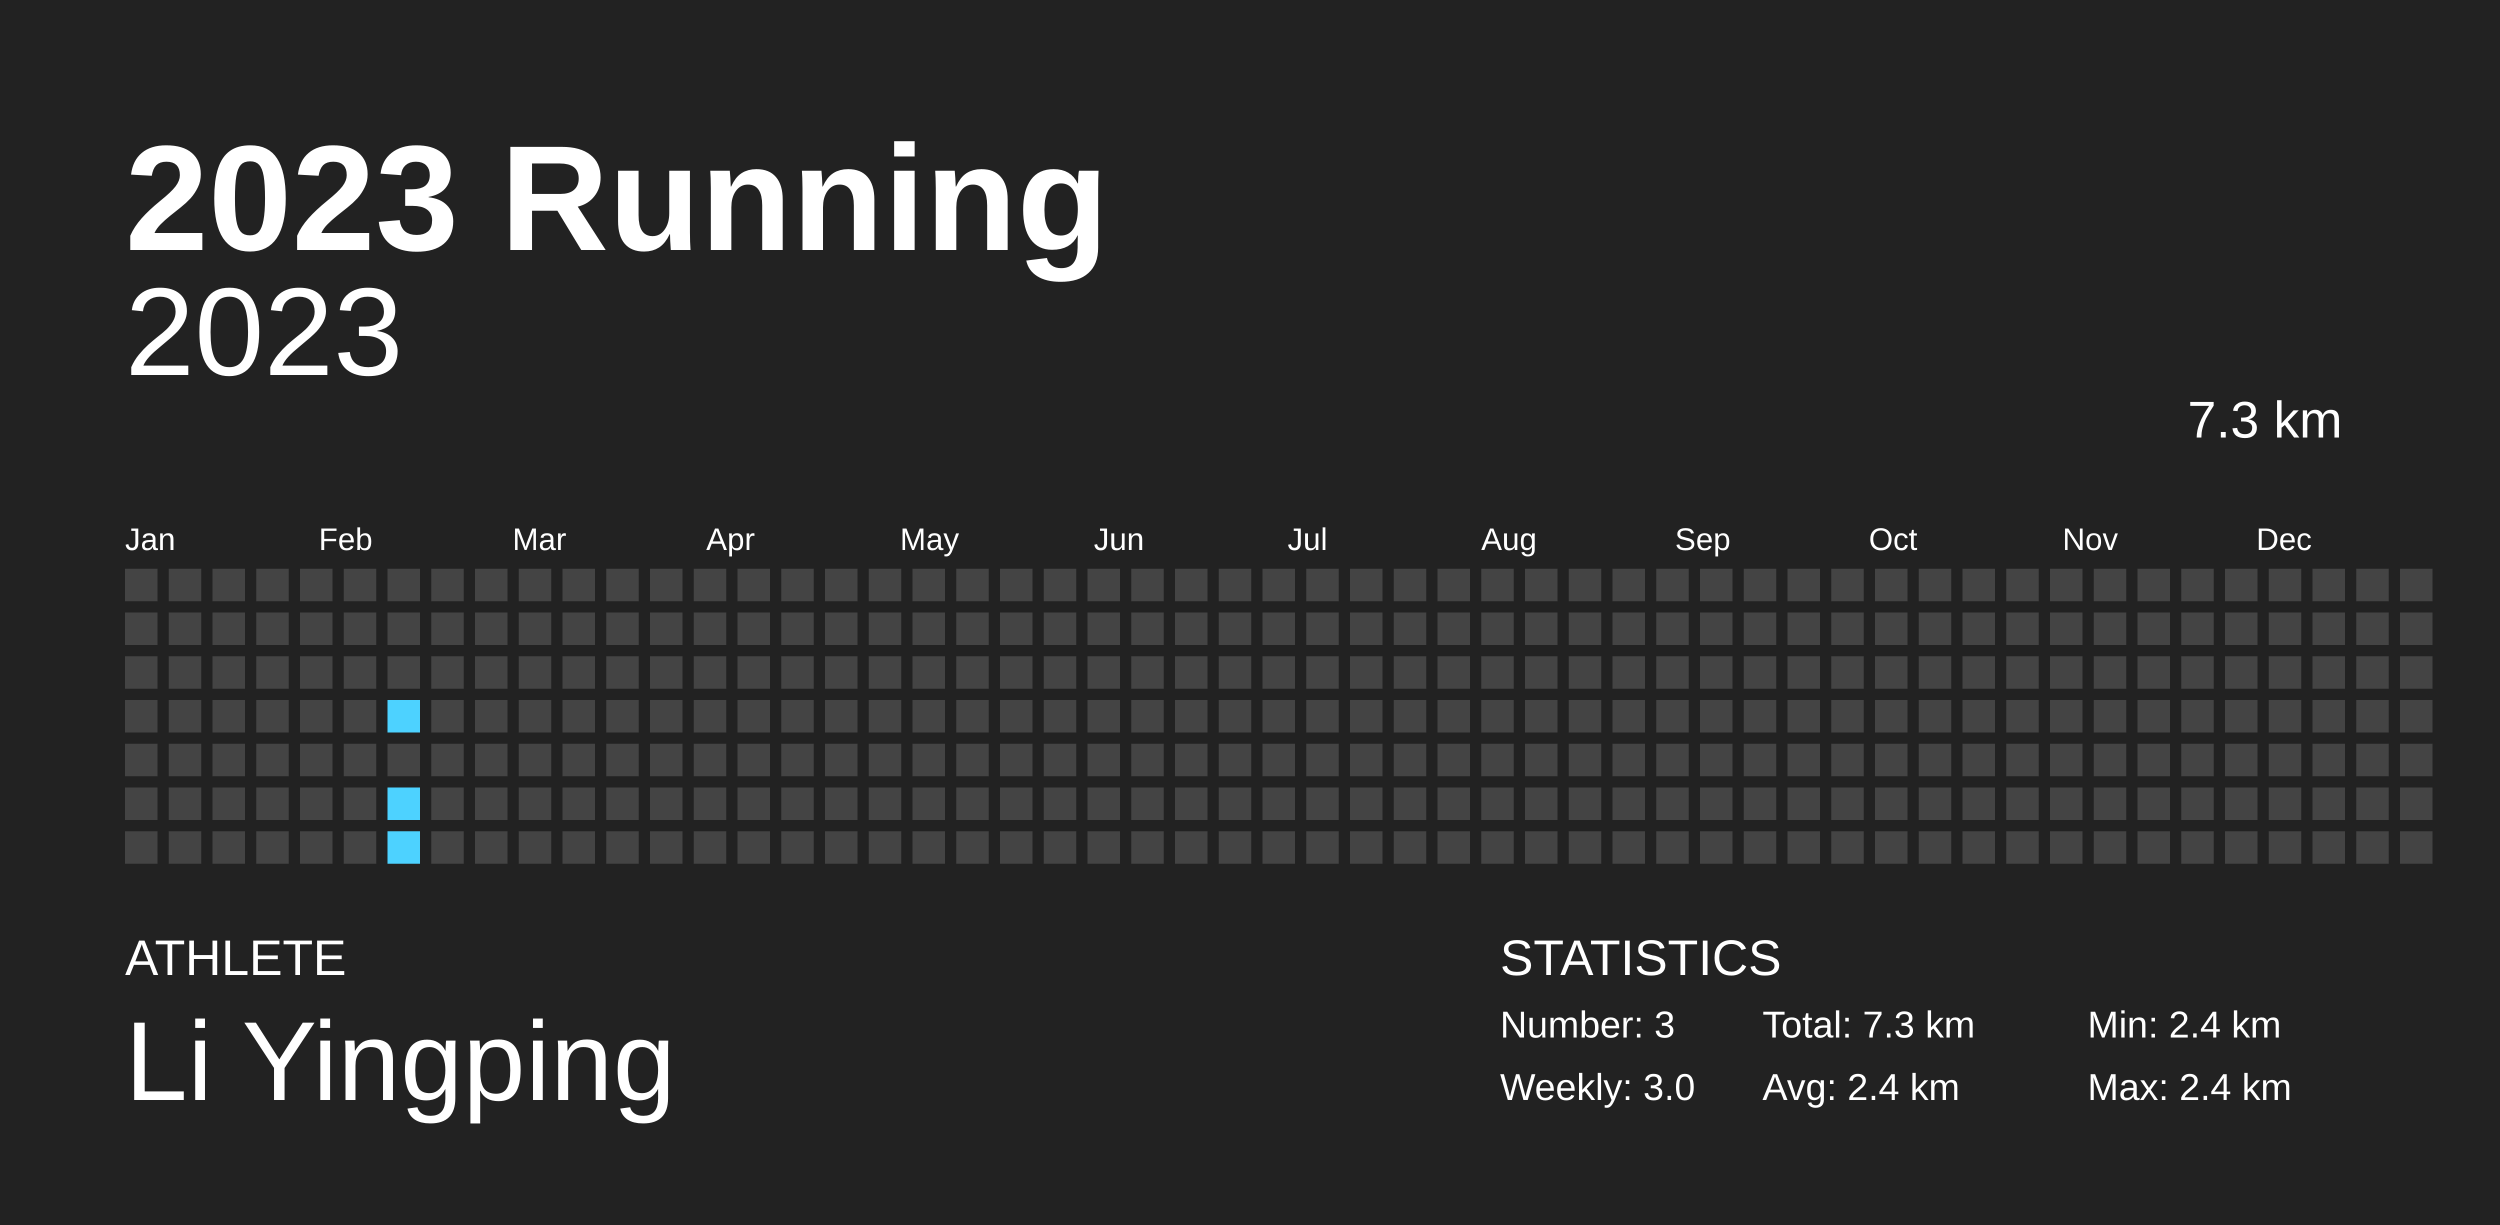
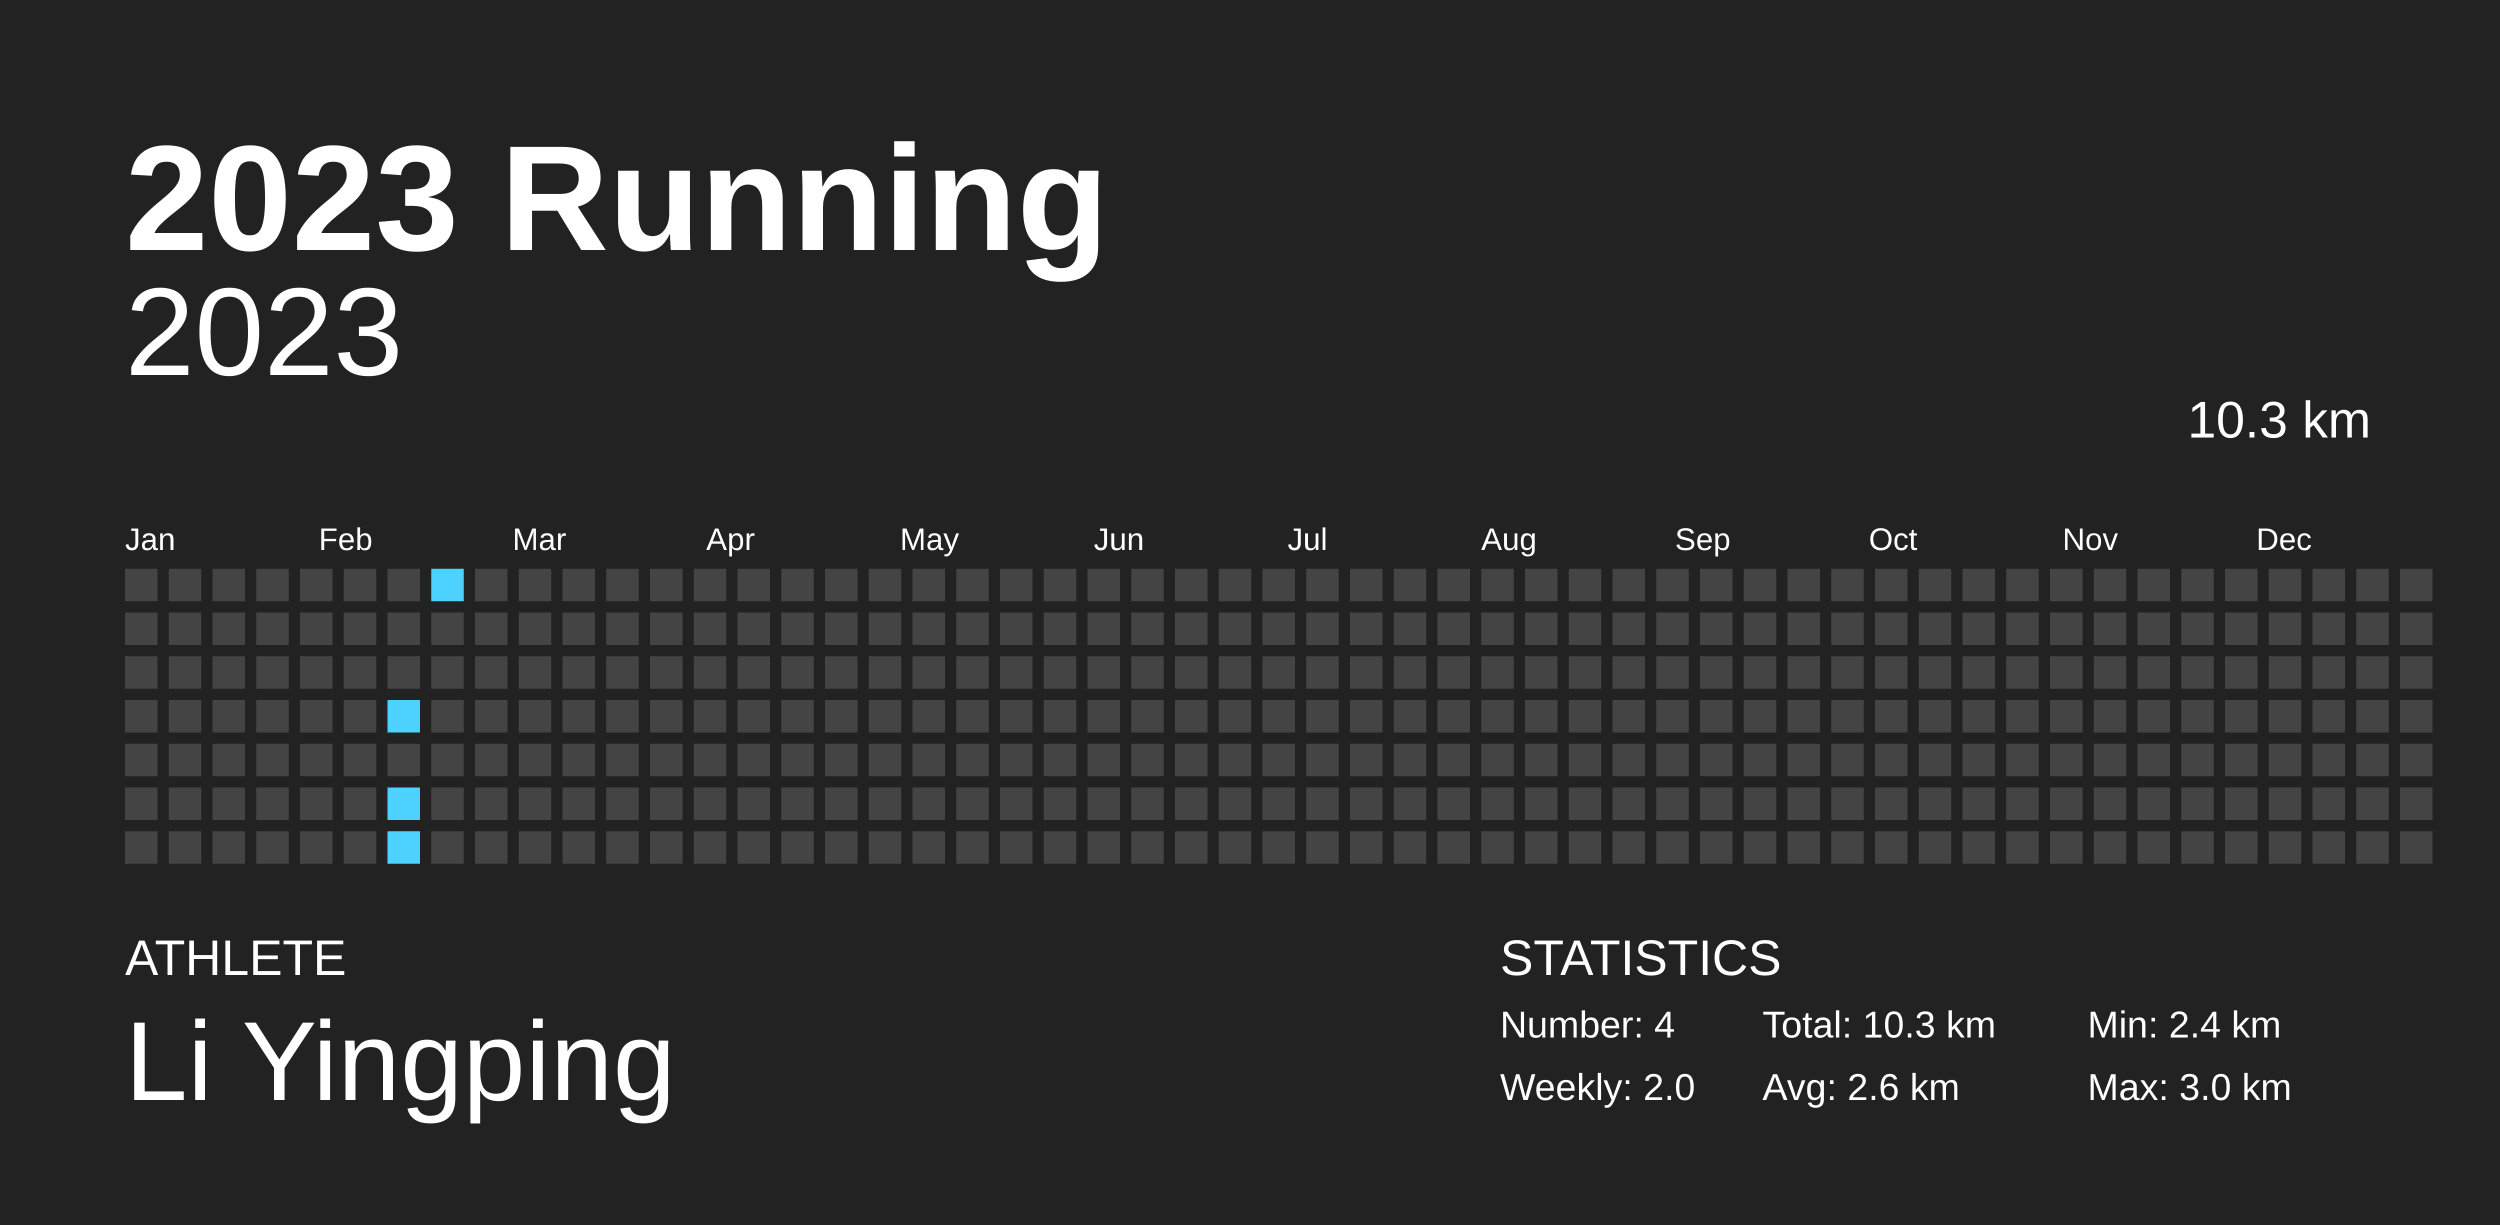
<svg xmlns="http://www.w3.org/2000/svg" baseProfile="full" height="98mm" version="1.1" viewBox="0,0,200,98" width="200mm">
  <defs />
  <rect fill="#222222" height="98" width="200" x="0" y="0" />
  <text fill="#FFFFFF" style="font-size:12px; font-family:Arial; font-weight:bold;" x="10" y="20">2023 Running</text>
  <text fill="#FFFFFF" style="font-size:4px; font-family:Arial" x="10" y="78">ATHLETE</text>
  <text fill="#FFFFFF" style="font-size:9px; font-family:Arial" x="10" y="88">Li Yingping</text>
  <text fill="#FFFFFF" style="font-size:4px; font-family:Arial" x="120" y="78">STATISTICS</text>
-   <text fill="#FFFFFF" style="font-size:3px; font-family:Arial" x="120" y="83">Number: 3</text>
-   <text fill="#FFFFFF" style="font-size:3px; font-family:Arial" x="120" y="88">Weekly: 3.0</text>
-   <text fill="#FFFFFF" style="font-size:3px; font-family:Arial" x="141" y="83">Total: 7.3 km</text>
-   <text fill="#FFFFFF" style="font-size:3px; font-family:Arial" x="141" y="88">Avg: 2.4 km</text>
+   <text fill="#FFFFFF" style="font-size:3px; font-family:Arial" x="120" y="83">Number: 4</text>
+   <text fill="#FFFFFF" style="font-size:3px; font-family:Arial" x="120" y="88">Weekly: 2.0</text>
+   <text fill="#FFFFFF" style="font-size:3px; font-family:Arial" x="141" y="83">Total: 10.3 km</text>
+   <text fill="#FFFFFF" style="font-size:3px; font-family:Arial" x="141" y="88">Avg: 2.6 km</text>
  <text fill="#FFFFFF" style="font-size:3px; font-family:Arial" x="167" y="83">Min: 2.4 km</text>
-   <text fill="#FFFFFF" style="font-size:3px; font-family:Arial" x="167" y="88">Max: 2.4 km</text>
+   <text fill="#FFFFFF" style="font-size:3px; font-family:Arial" x="167" y="88">Max: 3.0 km</text>
  <text alignment-baseline="hanging" fill="#FFFFFF" style="font-size:10.0px; font-family:Arial;" x="10" y="30">2023</text>
-   <text alignment-baseline="hanging" fill="#FFFFFF" style="font-size:4.125px; font-family:Arial;" x="175" y="35">7.3 km</text>
+   <text alignment-baseline="hanging" fill="#FFFFFF" style="font-size:4.125px; font-family:Arial;" x="175" y="35">10.3 km</text>
  <text fill="#FFFFFF" style="font-size:2.5px; font-family:Arial" x="10.0" y="44">Jan</text>
  <text fill="#FFFFFF" style="font-size:2.5px; font-family:Arial" x="25.5" y="44">Feb</text>
  <text fill="#FFFFFF" style="font-size:2.5px; font-family:Arial" x="41.0" y="44">Mar</text>
  <text fill="#FFFFFF" style="font-size:2.5px; font-family:Arial" x="56.5" y="44">Apr</text>
  <text fill="#FFFFFF" style="font-size:2.5px; font-family:Arial" x="72.0" y="44">May</text>
  <text fill="#FFFFFF" style="font-size:2.5px; font-family:Arial" x="87.5" y="44">Jun</text>
  <text fill="#FFFFFF" style="font-size:2.5px; font-family:Arial" x="103.0" y="44">Jul</text>
  <text fill="#FFFFFF" style="font-size:2.5px; font-family:Arial" x="118.5" y="44">Aug</text>
  <text fill="#FFFFFF" style="font-size:2.5px; font-family:Arial" x="134.0" y="44">Sep</text>
  <text fill="#FFFFFF" style="font-size:2.5px; font-family:Arial" x="149.5" y="44">Oct</text>
  <text fill="#FFFFFF" style="font-size:2.5px; font-family:Arial" x="165.0" y="44">Nov</text>
  <text fill="#FFFFFF" style="font-size:2.5px; font-family:Arial" x="180.5" y="44">Dec</text>
  <rect fill="#444444" height="2.6" width="2.6" x="10.0" y="45.5" />
  <rect fill="#444444" height="2.6" width="2.6" x="10.0" y="49.0" />
  <rect fill="#444444" height="2.6" width="2.6" x="10.0" y="52.5" />
  <rect fill="#444444" height="2.6" width="2.6" x="10.0" y="56.0" />
  <rect fill="#444444" height="2.6" width="2.6" x="10.0" y="59.5" />
  <rect fill="#444444" height="2.6" width="2.6" x="10.0" y="63.0" />
  <rect fill="#444444" height="2.6" width="2.6" x="10.0" y="66.5" />
  <rect fill="#444444" height="2.6" width="2.6" x="13.5" y="45.5" />
  <rect fill="#444444" height="2.6" width="2.6" x="13.5" y="49.0" />
  <rect fill="#444444" height="2.6" width="2.6" x="13.5" y="52.5" />
  <rect fill="#444444" height="2.6" width="2.6" x="13.5" y="56.0" />
  <rect fill="#444444" height="2.6" width="2.6" x="13.5" y="59.5" />
  <rect fill="#444444" height="2.6" width="2.6" x="13.5" y="63.0" />
  <rect fill="#444444" height="2.6" width="2.6" x="13.5" y="66.5" />
  <rect fill="#444444" height="2.6" width="2.6" x="17.0" y="45.5" />
  <rect fill="#444444" height="2.6" width="2.6" x="17.0" y="49.0" />
  <rect fill="#444444" height="2.6" width="2.6" x="17.0" y="52.5" />
  <rect fill="#444444" height="2.6" width="2.6" x="17.0" y="56.0" />
  <rect fill="#444444" height="2.6" width="2.6" x="17.0" y="59.5" />
  <rect fill="#444444" height="2.6" width="2.6" x="17.0" y="63.0" />
  <rect fill="#444444" height="2.6" width="2.6" x="17.0" y="66.5" />
  <rect fill="#444444" height="2.6" width="2.6" x="20.5" y="45.5" />
  <rect fill="#444444" height="2.6" width="2.6" x="20.5" y="49.0" />
  <rect fill="#444444" height="2.6" width="2.6" x="20.5" y="52.5" />
  <rect fill="#444444" height="2.6" width="2.6" x="20.5" y="56.0" />
  <rect fill="#444444" height="2.6" width="2.6" x="20.5" y="59.5" />
  <rect fill="#444444" height="2.6" width="2.6" x="20.5" y="63.0" />
  <rect fill="#444444" height="2.6" width="2.6" x="20.5" y="66.5" />
  <rect fill="#444444" height="2.6" width="2.6" x="24.0" y="45.5" />
  <rect fill="#444444" height="2.6" width="2.6" x="24.0" y="49.0" />
  <rect fill="#444444" height="2.6" width="2.6" x="24.0" y="52.5" />
  <rect fill="#444444" height="2.6" width="2.6" x="24.0" y="56.0" />
  <rect fill="#444444" height="2.6" width="2.6" x="24.0" y="59.5" />
  <rect fill="#444444" height="2.6" width="2.6" x="24.0" y="63.0" />
  <rect fill="#444444" height="2.6" width="2.6" x="24.0" y="66.5" />
  <rect fill="#444444" height="2.6" width="2.6" x="27.5" y="45.5" />
  <rect fill="#444444" height="2.6" width="2.6" x="27.5" y="49.0" />
  <rect fill="#444444" height="2.6" width="2.6" x="27.5" y="52.5" />
  <rect fill="#444444" height="2.6" width="2.6" x="27.5" y="56.0" />
  <rect fill="#444444" height="2.6" width="2.6" x="27.5" y="59.5" />
  <rect fill="#444444" height="2.6" width="2.6" x="27.5" y="63.0" />
  <rect fill="#444444" height="2.6" width="2.6" x="27.5" y="66.5" />
  <rect fill="#444444" height="2.6" width="2.6" x="31.0" y="45.5" />
  <rect fill="#444444" height="2.6" width="2.6" x="31.0" y="49.0" />
  <rect fill="#444444" height="2.6" width="2.6" x="31.0" y="52.5" />
  <rect fill="#4dd2ff" height="2.6" width="2.6" x="31.0" y="56.0" />
  <rect fill="#444444" height="2.6" width="2.6" x="31.0" y="59.5" />
  <rect fill="#4dd2ff" height="2.6" width="2.6" x="31.0" y="63.0" />
  <rect fill="#4dd2ff" height="2.6" width="2.6" x="31.0" y="66.5" />
-   <rect fill="#444444" height="2.6" width="2.6" x="34.5" y="45.5" />
+   <rect fill="#4dd2ff" height="2.6" width="2.6" x="34.5" y="45.5" />
  <rect fill="#444444" height="2.6" width="2.6" x="34.5" y="49.0" />
  <rect fill="#444444" height="2.6" width="2.6" x="34.5" y="52.5" />
  <rect fill="#444444" height="2.6" width="2.6" x="34.5" y="56.0" />
  <rect fill="#444444" height="2.6" width="2.6" x="34.5" y="59.5" />
  <rect fill="#444444" height="2.6" width="2.6" x="34.5" y="63.0" />
  <rect fill="#444444" height="2.6" width="2.6" x="34.5" y="66.5" />
  <rect fill="#444444" height="2.6" width="2.6" x="38.0" y="45.5" />
  <rect fill="#444444" height="2.6" width="2.6" x="38.0" y="49.0" />
  <rect fill="#444444" height="2.6" width="2.6" x="38.0" y="52.5" />
  <rect fill="#444444" height="2.6" width="2.6" x="38.0" y="56.0" />
  <rect fill="#444444" height="2.6" width="2.6" x="38.0" y="59.5" />
  <rect fill="#444444" height="2.6" width="2.6" x="38.0" y="63.0" />
  <rect fill="#444444" height="2.6" width="2.6" x="38.0" y="66.5" />
  <rect fill="#444444" height="2.6" width="2.6" x="41.5" y="45.5" />
  <rect fill="#444444" height="2.6" width="2.6" x="41.5" y="49.0" />
  <rect fill="#444444" height="2.6" width="2.6" x="41.5" y="52.5" />
  <rect fill="#444444" height="2.6" width="2.6" x="41.5" y="56.0" />
  <rect fill="#444444" height="2.6" width="2.6" x="41.5" y="59.5" />
  <rect fill="#444444" height="2.6" width="2.6" x="41.5" y="63.0" />
  <rect fill="#444444" height="2.6" width="2.6" x="41.5" y="66.5" />
  <rect fill="#444444" height="2.6" width="2.6" x="45.0" y="45.5" />
  <rect fill="#444444" height="2.6" width="2.6" x="45.0" y="49.0" />
  <rect fill="#444444" height="2.6" width="2.6" x="45.0" y="52.5" />
  <rect fill="#444444" height="2.6" width="2.6" x="45.0" y="56.0" />
  <rect fill="#444444" height="2.6" width="2.6" x="45.0" y="59.5" />
  <rect fill="#444444" height="2.6" width="2.6" x="45.0" y="63.0" />
  <rect fill="#444444" height="2.6" width="2.6" x="45.0" y="66.5" />
  <rect fill="#444444" height="2.6" width="2.6" x="48.5" y="45.5" />
  <rect fill="#444444" height="2.6" width="2.6" x="48.5" y="49.0" />
  <rect fill="#444444" height="2.6" width="2.6" x="48.5" y="52.5" />
  <rect fill="#444444" height="2.6" width="2.6" x="48.5" y="56.0" />
  <rect fill="#444444" height="2.6" width="2.6" x="48.5" y="59.5" />
  <rect fill="#444444" height="2.6" width="2.6" x="48.5" y="63.0" />
  <rect fill="#444444" height="2.6" width="2.6" x="48.5" y="66.5" />
  <rect fill="#444444" height="2.6" width="2.6" x="52.0" y="45.5" />
  <rect fill="#444444" height="2.6" width="2.6" x="52.0" y="49.0" />
  <rect fill="#444444" height="2.6" width="2.6" x="52.0" y="52.5" />
  <rect fill="#444444" height="2.6" width="2.6" x="52.0" y="56.0" />
  <rect fill="#444444" height="2.6" width="2.6" x="52.0" y="59.5" />
  <rect fill="#444444" height="2.6" width="2.6" x="52.0" y="63.0" />
  <rect fill="#444444" height="2.6" width="2.6" x="52.0" y="66.5" />
  <rect fill="#444444" height="2.6" width="2.6" x="55.5" y="45.5" />
  <rect fill="#444444" height="2.6" width="2.6" x="55.5" y="49.0" />
  <rect fill="#444444" height="2.6" width="2.6" x="55.5" y="52.5" />
  <rect fill="#444444" height="2.6" width="2.6" x="55.5" y="56.0" />
  <rect fill="#444444" height="2.6" width="2.6" x="55.5" y="59.5" />
  <rect fill="#444444" height="2.6" width="2.6" x="55.5" y="63.0" />
  <rect fill="#444444" height="2.6" width="2.6" x="55.5" y="66.5" />
  <rect fill="#444444" height="2.6" width="2.6" x="59.0" y="45.5" />
  <rect fill="#444444" height="2.6" width="2.6" x="59.0" y="49.0" />
  <rect fill="#444444" height="2.6" width="2.6" x="59.0" y="52.5" />
  <rect fill="#444444" height="2.6" width="2.6" x="59.0" y="56.0" />
  <rect fill="#444444" height="2.6" width="2.6" x="59.0" y="59.5" />
  <rect fill="#444444" height="2.6" width="2.6" x="59.0" y="63.0" />
  <rect fill="#444444" height="2.6" width="2.6" x="59.0" y="66.5" />
  <rect fill="#444444" height="2.6" width="2.6" x="62.5" y="45.5" />
  <rect fill="#444444" height="2.6" width="2.6" x="62.5" y="49.0" />
  <rect fill="#444444" height="2.6" width="2.6" x="62.5" y="52.5" />
  <rect fill="#444444" height="2.6" width="2.6" x="62.5" y="56.0" />
  <rect fill="#444444" height="2.6" width="2.6" x="62.5" y="59.5" />
  <rect fill="#444444" height="2.6" width="2.6" x="62.5" y="63.0" />
  <rect fill="#444444" height="2.6" width="2.6" x="62.5" y="66.5" />
  <rect fill="#444444" height="2.6" width="2.6" x="66.0" y="45.5" />
  <rect fill="#444444" height="2.6" width="2.6" x="66.0" y="49.0" />
  <rect fill="#444444" height="2.6" width="2.6" x="66.0" y="52.5" />
  <rect fill="#444444" height="2.6" width="2.6" x="66.0" y="56.0" />
  <rect fill="#444444" height="2.6" width="2.6" x="66.0" y="59.5" />
  <rect fill="#444444" height="2.6" width="2.6" x="66.0" y="63.0" />
  <rect fill="#444444" height="2.6" width="2.6" x="66.0" y="66.5" />
  <rect fill="#444444" height="2.6" width="2.6" x="69.5" y="45.5" />
  <rect fill="#444444" height="2.6" width="2.6" x="69.5" y="49.0" />
  <rect fill="#444444" height="2.6" width="2.6" x="69.5" y="52.5" />
  <rect fill="#444444" height="2.6" width="2.6" x="69.5" y="56.0" />
  <rect fill="#444444" height="2.6" width="2.6" x="69.5" y="59.5" />
  <rect fill="#444444" height="2.6" width="2.6" x="69.5" y="63.0" />
  <rect fill="#444444" height="2.6" width="2.6" x="69.5" y="66.5" />
  <rect fill="#444444" height="2.6" width="2.6" x="73.0" y="45.5" />
  <rect fill="#444444" height="2.6" width="2.6" x="73.0" y="49.0" />
  <rect fill="#444444" height="2.6" width="2.6" x="73.0" y="52.5" />
  <rect fill="#444444" height="2.6" width="2.6" x="73.0" y="56.0" />
  <rect fill="#444444" height="2.6" width="2.6" x="73.0" y="59.5" />
  <rect fill="#444444" height="2.6" width="2.6" x="73.0" y="63.0" />
  <rect fill="#444444" height="2.6" width="2.6" x="73.0" y="66.5" />
  <rect fill="#444444" height="2.6" width="2.6" x="76.5" y="45.5" />
  <rect fill="#444444" height="2.6" width="2.6" x="76.5" y="49.0" />
  <rect fill="#444444" height="2.6" width="2.6" x="76.5" y="52.5" />
  <rect fill="#444444" height="2.6" width="2.6" x="76.5" y="56.0" />
  <rect fill="#444444" height="2.6" width="2.6" x="76.5" y="59.5" />
  <rect fill="#444444" height="2.6" width="2.6" x="76.5" y="63.0" />
  <rect fill="#444444" height="2.6" width="2.6" x="76.5" y="66.5" />
  <rect fill="#444444" height="2.6" width="2.6" x="80.0" y="45.5" />
  <rect fill="#444444" height="2.6" width="2.6" x="80.0" y="49.0" />
  <rect fill="#444444" height="2.6" width="2.6" x="80.0" y="52.5" />
  <rect fill="#444444" height="2.6" width="2.6" x="80.0" y="56.0" />
  <rect fill="#444444" height="2.6" width="2.6" x="80.0" y="59.5" />
  <rect fill="#444444" height="2.6" width="2.6" x="80.0" y="63.0" />
  <rect fill="#444444" height="2.6" width="2.6" x="80.0" y="66.5" />
  <rect fill="#444444" height="2.6" width="2.6" x="83.5" y="45.5" />
  <rect fill="#444444" height="2.6" width="2.6" x="83.5" y="49.0" />
  <rect fill="#444444" height="2.6" width="2.6" x="83.5" y="52.5" />
  <rect fill="#444444" height="2.6" width="2.6" x="83.5" y="56.0" />
  <rect fill="#444444" height="2.6" width="2.6" x="83.5" y="59.5" />
  <rect fill="#444444" height="2.6" width="2.6" x="83.5" y="63.0" />
  <rect fill="#444444" height="2.6" width="2.6" x="83.5" y="66.5" />
  <rect fill="#444444" height="2.6" width="2.6" x="87.0" y="45.5" />
  <rect fill="#444444" height="2.6" width="2.6" x="87.0" y="49.0" />
  <rect fill="#444444" height="2.6" width="2.6" x="87.0" y="52.5" />
  <rect fill="#444444" height="2.6" width="2.6" x="87.0" y="56.0" />
  <rect fill="#444444" height="2.6" width="2.6" x="87.0" y="59.5" />
  <rect fill="#444444" height="2.6" width="2.6" x="87.0" y="63.0" />
  <rect fill="#444444" height="2.6" width="2.6" x="87.0" y="66.5" />
  <rect fill="#444444" height="2.6" width="2.6" x="90.5" y="45.5" />
  <rect fill="#444444" height="2.6" width="2.6" x="90.5" y="49.0" />
  <rect fill="#444444" height="2.6" width="2.6" x="90.5" y="52.5" />
  <rect fill="#444444" height="2.6" width="2.6" x="90.5" y="56.0" />
  <rect fill="#444444" height="2.6" width="2.6" x="90.5" y="59.5" />
  <rect fill="#444444" height="2.6" width="2.6" x="90.5" y="63.0" />
  <rect fill="#444444" height="2.6" width="2.6" x="90.5" y="66.5" />
  <rect fill="#444444" height="2.6" width="2.6" x="94.0" y="45.5" />
  <rect fill="#444444" height="2.6" width="2.6" x="94.0" y="49.0" />
  <rect fill="#444444" height="2.6" width="2.6" x="94.0" y="52.5" />
  <rect fill="#444444" height="2.6" width="2.6" x="94.0" y="56.0" />
  <rect fill="#444444" height="2.6" width="2.6" x="94.0" y="59.5" />
  <rect fill="#444444" height="2.6" width="2.6" x="94.0" y="63.0" />
  <rect fill="#444444" height="2.6" width="2.6" x="94.0" y="66.5" />
  <rect fill="#444444" height="2.6" width="2.6" x="97.5" y="45.5" />
  <rect fill="#444444" height="2.6" width="2.6" x="97.5" y="49.0" />
  <rect fill="#444444" height="2.6" width="2.6" x="97.5" y="52.5" />
  <rect fill="#444444" height="2.6" width="2.6" x="97.5" y="56.0" />
  <rect fill="#444444" height="2.6" width="2.6" x="97.5" y="59.5" />
  <rect fill="#444444" height="2.6" width="2.6" x="97.5" y="63.0" />
  <rect fill="#444444" height="2.6" width="2.6" x="97.5" y="66.5" />
  <rect fill="#444444" height="2.6" width="2.6" x="101.0" y="45.5" />
  <rect fill="#444444" height="2.6" width="2.6" x="101.0" y="49.0" />
  <rect fill="#444444" height="2.6" width="2.6" x="101.0" y="52.5" />
  <rect fill="#444444" height="2.6" width="2.6" x="101.0" y="56.0" />
  <rect fill="#444444" height="2.6" width="2.6" x="101.0" y="59.5" />
  <rect fill="#444444" height="2.6" width="2.6" x="101.0" y="63.0" />
  <rect fill="#444444" height="2.6" width="2.6" x="101.0" y="66.5" />
  <rect fill="#444444" height="2.6" width="2.6" x="104.5" y="45.5" />
  <rect fill="#444444" height="2.6" width="2.6" x="104.5" y="49.0" />
  <rect fill="#444444" height="2.6" width="2.6" x="104.5" y="52.5" />
  <rect fill="#444444" height="2.6" width="2.6" x="104.5" y="56.0" />
  <rect fill="#444444" height="2.6" width="2.6" x="104.5" y="59.5" />
  <rect fill="#444444" height="2.6" width="2.6" x="104.5" y="63.0" />
  <rect fill="#444444" height="2.6" width="2.6" x="104.5" y="66.5" />
  <rect fill="#444444" height="2.6" width="2.6" x="108.0" y="45.5" />
  <rect fill="#444444" height="2.6" width="2.6" x="108.0" y="49.0" />
  <rect fill="#444444" height="2.6" width="2.6" x="108.0" y="52.5" />
  <rect fill="#444444" height="2.6" width="2.6" x="108.0" y="56.0" />
  <rect fill="#444444" height="2.6" width="2.6" x="108.0" y="59.5" />
  <rect fill="#444444" height="2.6" width="2.6" x="108.0" y="63.0" />
  <rect fill="#444444" height="2.6" width="2.6" x="108.0" y="66.5" />
  <rect fill="#444444" height="2.6" width="2.6" x="111.5" y="45.5" />
  <rect fill="#444444" height="2.6" width="2.6" x="111.5" y="49.0" />
  <rect fill="#444444" height="2.6" width="2.6" x="111.5" y="52.5" />
  <rect fill="#444444" height="2.6" width="2.6" x="111.5" y="56.0" />
  <rect fill="#444444" height="2.6" width="2.6" x="111.5" y="59.5" />
  <rect fill="#444444" height="2.6" width="2.6" x="111.5" y="63.0" />
  <rect fill="#444444" height="2.6" width="2.6" x="111.5" y="66.5" />
  <rect fill="#444444" height="2.6" width="2.6" x="115.0" y="45.5" />
  <rect fill="#444444" height="2.6" width="2.6" x="115.0" y="49.0" />
  <rect fill="#444444" height="2.6" width="2.6" x="115.0" y="52.5" />
  <rect fill="#444444" height="2.6" width="2.6" x="115.0" y="56.0" />
  <rect fill="#444444" height="2.6" width="2.6" x="115.0" y="59.5" />
  <rect fill="#444444" height="2.6" width="2.6" x="115.0" y="63.0" />
  <rect fill="#444444" height="2.6" width="2.6" x="115.0" y="66.5" />
  <rect fill="#444444" height="2.6" width="2.6" x="118.5" y="45.5" />
  <rect fill="#444444" height="2.6" width="2.6" x="118.5" y="49.0" />
  <rect fill="#444444" height="2.6" width="2.6" x="118.5" y="52.5" />
  <rect fill="#444444" height="2.6" width="2.6" x="118.5" y="56.0" />
  <rect fill="#444444" height="2.6" width="2.6" x="118.5" y="59.5" />
  <rect fill="#444444" height="2.6" width="2.6" x="118.5" y="63.0" />
  <rect fill="#444444" height="2.6" width="2.6" x="118.5" y="66.5" />
  <rect fill="#444444" height="2.6" width="2.6" x="122.0" y="45.5" />
  <rect fill="#444444" height="2.6" width="2.6" x="122.0" y="49.0" />
  <rect fill="#444444" height="2.6" width="2.6" x="122.0" y="52.5" />
  <rect fill="#444444" height="2.6" width="2.6" x="122.0" y="56.0" />
  <rect fill="#444444" height="2.6" width="2.6" x="122.0" y="59.5" />
  <rect fill="#444444" height="2.6" width="2.6" x="122.0" y="63.0" />
  <rect fill="#444444" height="2.6" width="2.6" x="122.0" y="66.5" />
  <rect fill="#444444" height="2.6" width="2.6" x="125.5" y="45.5" />
  <rect fill="#444444" height="2.6" width="2.6" x="125.5" y="49.0" />
  <rect fill="#444444" height="2.6" width="2.6" x="125.5" y="52.5" />
  <rect fill="#444444" height="2.6" width="2.6" x="125.5" y="56.0" />
  <rect fill="#444444" height="2.6" width="2.6" x="125.5" y="59.5" />
  <rect fill="#444444" height="2.6" width="2.6" x="125.5" y="63.0" />
  <rect fill="#444444" height="2.6" width="2.6" x="125.5" y="66.5" />
  <rect fill="#444444" height="2.6" width="2.6" x="129.0" y="45.5" />
  <rect fill="#444444" height="2.6" width="2.6" x="129.0" y="49.0" />
  <rect fill="#444444" height="2.6" width="2.6" x="129.0" y="52.5" />
  <rect fill="#444444" height="2.6" width="2.6" x="129.0" y="56.0" />
  <rect fill="#444444" height="2.6" width="2.6" x="129.0" y="59.5" />
  <rect fill="#444444" height="2.6" width="2.6" x="129.0" y="63.0" />
  <rect fill="#444444" height="2.6" width="2.6" x="129.0" y="66.5" />
  <rect fill="#444444" height="2.6" width="2.6" x="132.5" y="45.5" />
  <rect fill="#444444" height="2.6" width="2.6" x="132.5" y="49.0" />
  <rect fill="#444444" height="2.6" width="2.6" x="132.5" y="52.5" />
  <rect fill="#444444" height="2.6" width="2.6" x="132.5" y="56.0" />
  <rect fill="#444444" height="2.6" width="2.6" x="132.5" y="59.5" />
  <rect fill="#444444" height="2.6" width="2.6" x="132.5" y="63.0" />
  <rect fill="#444444" height="2.6" width="2.6" x="132.5" y="66.5" />
  <rect fill="#444444" height="2.6" width="2.6" x="136.0" y="45.5" />
  <rect fill="#444444" height="2.6" width="2.6" x="136.0" y="49.0" />
  <rect fill="#444444" height="2.6" width="2.6" x="136.0" y="52.5" />
  <rect fill="#444444" height="2.6" width="2.6" x="136.0" y="56.0" />
  <rect fill="#444444" height="2.6" width="2.6" x="136.0" y="59.5" />
  <rect fill="#444444" height="2.6" width="2.6" x="136.0" y="63.0" />
  <rect fill="#444444" height="2.6" width="2.6" x="136.0" y="66.5" />
  <rect fill="#444444" height="2.6" width="2.6" x="139.5" y="45.5" />
  <rect fill="#444444" height="2.6" width="2.6" x="139.5" y="49.0" />
  <rect fill="#444444" height="2.6" width="2.6" x="139.5" y="52.5" />
  <rect fill="#444444" height="2.6" width="2.6" x="139.5" y="56.0" />
  <rect fill="#444444" height="2.6" width="2.6" x="139.5" y="59.5" />
  <rect fill="#444444" height="2.6" width="2.6" x="139.5" y="63.0" />
  <rect fill="#444444" height="2.6" width="2.6" x="139.5" y="66.5" />
  <rect fill="#444444" height="2.6" width="2.6" x="143.0" y="45.5" />
  <rect fill="#444444" height="2.6" width="2.6" x="143.0" y="49.0" />
  <rect fill="#444444" height="2.6" width="2.6" x="143.0" y="52.5" />
  <rect fill="#444444" height="2.6" width="2.6" x="143.0" y="56.0" />
  <rect fill="#444444" height="2.6" width="2.6" x="143.0" y="59.5" />
  <rect fill="#444444" height="2.6" width="2.6" x="143.0" y="63.0" />
  <rect fill="#444444" height="2.6" width="2.6" x="143.0" y="66.5" />
  <rect fill="#444444" height="2.6" width="2.6" x="146.5" y="45.5" />
  <rect fill="#444444" height="2.6" width="2.6" x="146.5" y="49.0" />
  <rect fill="#444444" height="2.6" width="2.6" x="146.5" y="52.5" />
  <rect fill="#444444" height="2.6" width="2.6" x="146.5" y="56.0" />
  <rect fill="#444444" height="2.6" width="2.6" x="146.5" y="59.5" />
  <rect fill="#444444" height="2.6" width="2.6" x="146.5" y="63.0" />
  <rect fill="#444444" height="2.6" width="2.6" x="146.5" y="66.5" />
  <rect fill="#444444" height="2.6" width="2.6" x="150.0" y="45.5" />
  <rect fill="#444444" height="2.6" width="2.6" x="150.0" y="49.0" />
  <rect fill="#444444" height="2.6" width="2.6" x="150.0" y="52.5" />
  <rect fill="#444444" height="2.6" width="2.6" x="150.0" y="56.0" />
  <rect fill="#444444" height="2.6" width="2.6" x="150.0" y="59.5" />
  <rect fill="#444444" height="2.6" width="2.6" x="150.0" y="63.0" />
  <rect fill="#444444" height="2.6" width="2.6" x="150.0" y="66.5" />
  <rect fill="#444444" height="2.6" width="2.6" x="153.5" y="45.5" />
  <rect fill="#444444" height="2.6" width="2.6" x="153.5" y="49.0" />
  <rect fill="#444444" height="2.6" width="2.6" x="153.5" y="52.5" />
  <rect fill="#444444" height="2.6" width="2.6" x="153.5" y="56.0" />
  <rect fill="#444444" height="2.6" width="2.6" x="153.5" y="59.5" />
  <rect fill="#444444" height="2.6" width="2.6" x="153.5" y="63.0" />
  <rect fill="#444444" height="2.6" width="2.6" x="153.5" y="66.5" />
  <rect fill="#444444" height="2.6" width="2.6" x="157.0" y="45.5" />
  <rect fill="#444444" height="2.6" width="2.6" x="157.0" y="49.0" />
  <rect fill="#444444" height="2.6" width="2.6" x="157.0" y="52.5" />
  <rect fill="#444444" height="2.6" width="2.6" x="157.0" y="56.0" />
  <rect fill="#444444" height="2.6" width="2.6" x="157.0" y="59.5" />
  <rect fill="#444444" height="2.6" width="2.6" x="157.0" y="63.0" />
  <rect fill="#444444" height="2.6" width="2.6" x="157.0" y="66.5" />
  <rect fill="#444444" height="2.6" width="2.6" x="160.5" y="45.5" />
  <rect fill="#444444" height="2.6" width="2.6" x="160.5" y="49.0" />
  <rect fill="#444444" height="2.6" width="2.6" x="160.5" y="52.5" />
  <rect fill="#444444" height="2.6" width="2.6" x="160.5" y="56.0" />
  <rect fill="#444444" height="2.6" width="2.6" x="160.5" y="59.5" />
  <rect fill="#444444" height="2.6" width="2.6" x="160.5" y="63.0" />
  <rect fill="#444444" height="2.6" width="2.6" x="160.5" y="66.5" />
  <rect fill="#444444" height="2.6" width="2.6" x="164.0" y="45.5" />
  <rect fill="#444444" height="2.6" width="2.6" x="164.0" y="49.0" />
  <rect fill="#444444" height="2.6" width="2.6" x="164.0" y="52.5" />
  <rect fill="#444444" height="2.6" width="2.6" x="164.0" y="56.0" />
  <rect fill="#444444" height="2.6" width="2.6" x="164.0" y="59.5" />
  <rect fill="#444444" height="2.6" width="2.6" x="164.0" y="63.0" />
  <rect fill="#444444" height="2.6" width="2.6" x="164.0" y="66.5" />
  <rect fill="#444444" height="2.6" width="2.6" x="167.5" y="45.5" />
  <rect fill="#444444" height="2.6" width="2.6" x="167.5" y="49.0" />
  <rect fill="#444444" height="2.6" width="2.6" x="167.5" y="52.5" />
  <rect fill="#444444" height="2.6" width="2.6" x="167.5" y="56.0" />
  <rect fill="#444444" height="2.6" width="2.6" x="167.5" y="59.5" />
  <rect fill="#444444" height="2.6" width="2.6" x="167.5" y="63.0" />
  <rect fill="#444444" height="2.6" width="2.6" x="167.5" y="66.5" />
  <rect fill="#444444" height="2.6" width="2.6" x="171.0" y="45.5" />
  <rect fill="#444444" height="2.6" width="2.6" x="171.0" y="49.0" />
  <rect fill="#444444" height="2.6" width="2.6" x="171.0" y="52.5" />
  <rect fill="#444444" height="2.6" width="2.6" x="171.0" y="56.0" />
  <rect fill="#444444" height="2.6" width="2.6" x="171.0" y="59.5" />
  <rect fill="#444444" height="2.6" width="2.6" x="171.0" y="63.0" />
  <rect fill="#444444" height="2.6" width="2.6" x="171.0" y="66.5" />
  <rect fill="#444444" height="2.6" width="2.6" x="174.5" y="45.5" />
  <rect fill="#444444" height="2.6" width="2.6" x="174.5" y="49.0" />
  <rect fill="#444444" height="2.6" width="2.6" x="174.5" y="52.5" />
  <rect fill="#444444" height="2.6" width="2.6" x="174.5" y="56.0" />
  <rect fill="#444444" height="2.6" width="2.6" x="174.5" y="59.5" />
  <rect fill="#444444" height="2.6" width="2.6" x="174.5" y="63.0" />
  <rect fill="#444444" height="2.6" width="2.6" x="174.5" y="66.5" />
  <rect fill="#444444" height="2.6" width="2.6" x="178.0" y="45.5" />
  <rect fill="#444444" height="2.6" width="2.6" x="178.0" y="49.0" />
  <rect fill="#444444" height="2.6" width="2.6" x="178.0" y="52.5" />
  <rect fill="#444444" height="2.6" width="2.6" x="178.0" y="56.0" />
  <rect fill="#444444" height="2.6" width="2.6" x="178.0" y="59.5" />
  <rect fill="#444444" height="2.6" width="2.6" x="178.0" y="63.0" />
  <rect fill="#444444" height="2.6" width="2.6" x="178.0" y="66.5" />
  <rect fill="#444444" height="2.6" width="2.6" x="181.5" y="45.5" />
  <rect fill="#444444" height="2.6" width="2.6" x="181.5" y="49.0" />
  <rect fill="#444444" height="2.6" width="2.6" x="181.5" y="52.5" />
  <rect fill="#444444" height="2.6" width="2.6" x="181.5" y="56.0" />
  <rect fill="#444444" height="2.6" width="2.6" x="181.5" y="59.5" />
  <rect fill="#444444" height="2.6" width="2.6" x="181.5" y="63.0" />
  <rect fill="#444444" height="2.6" width="2.6" x="181.5" y="66.5" />
  <rect fill="#444444" height="2.6" width="2.6" x="185.0" y="45.5" />
  <rect fill="#444444" height="2.6" width="2.6" x="185.0" y="49.0" />
  <rect fill="#444444" height="2.6" width="2.6" x="185.0" y="52.5" />
  <rect fill="#444444" height="2.6" width="2.6" x="185.0" y="56.0" />
  <rect fill="#444444" height="2.6" width="2.6" x="185.0" y="59.5" />
  <rect fill="#444444" height="2.6" width="2.6" x="185.0" y="63.0" />
  <rect fill="#444444" height="2.6" width="2.6" x="185.0" y="66.5" />
  <rect fill="#444444" height="2.6" width="2.6" x="188.5" y="45.5" />
  <rect fill="#444444" height="2.6" width="2.6" x="188.5" y="49.0" />
  <rect fill="#444444" height="2.6" width="2.6" x="188.5" y="52.5" />
  <rect fill="#444444" height="2.6" width="2.6" x="188.5" y="56.0" />
  <rect fill="#444444" height="2.6" width="2.6" x="188.5" y="59.5" />
  <rect fill="#444444" height="2.6" width="2.6" x="188.5" y="63.0" />
  <rect fill="#444444" height="2.6" width="2.6" x="188.5" y="66.5" />
  <rect fill="#444444" height="2.6" width="2.6" x="192.0" y="45.5" />
  <rect fill="#444444" height="2.6" width="2.6" x="192.0" y="49.0" />
  <rect fill="#444444" height="2.6" width="2.6" x="192.0" y="52.5" />
  <rect fill="#444444" height="2.6" width="2.6" x="192.0" y="56.0" />
  <rect fill="#444444" height="2.6" width="2.6" x="192.0" y="59.5" />
  <rect fill="#444444" height="2.6" width="2.6" x="192.0" y="63.0" />
  <rect fill="#444444" height="2.6" width="2.6" x="192.0" y="66.5" />
</svg>
